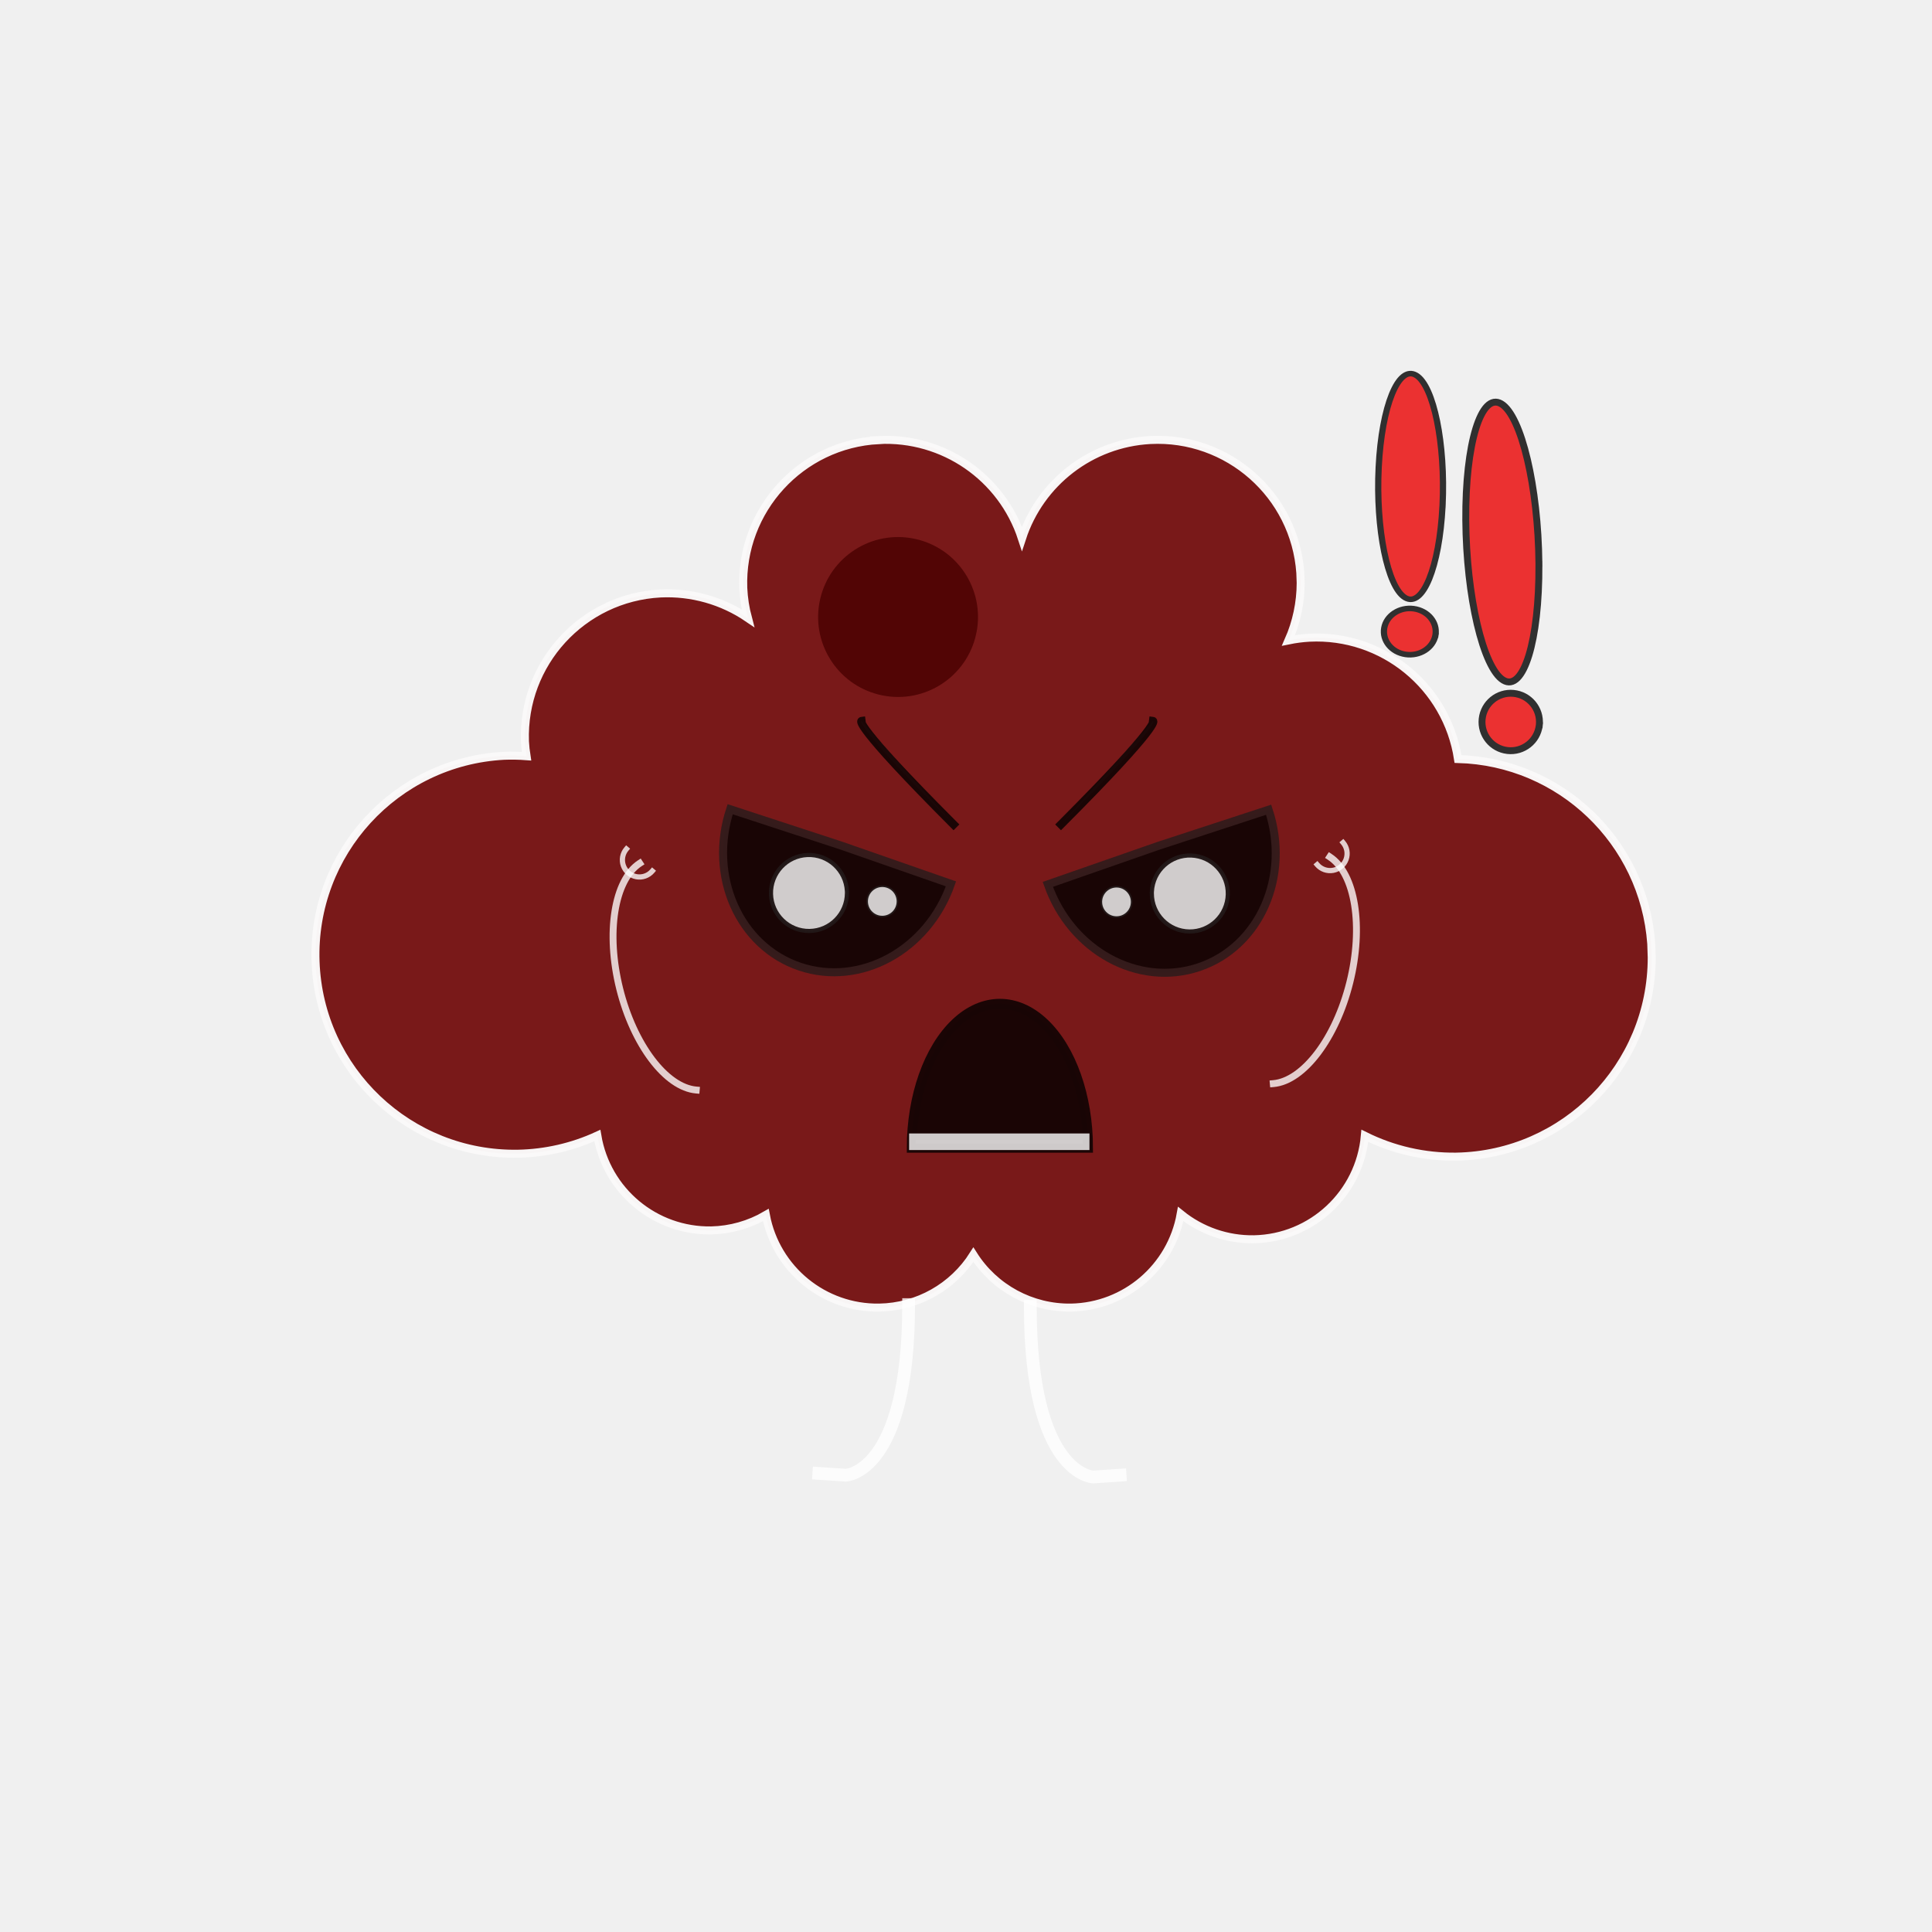
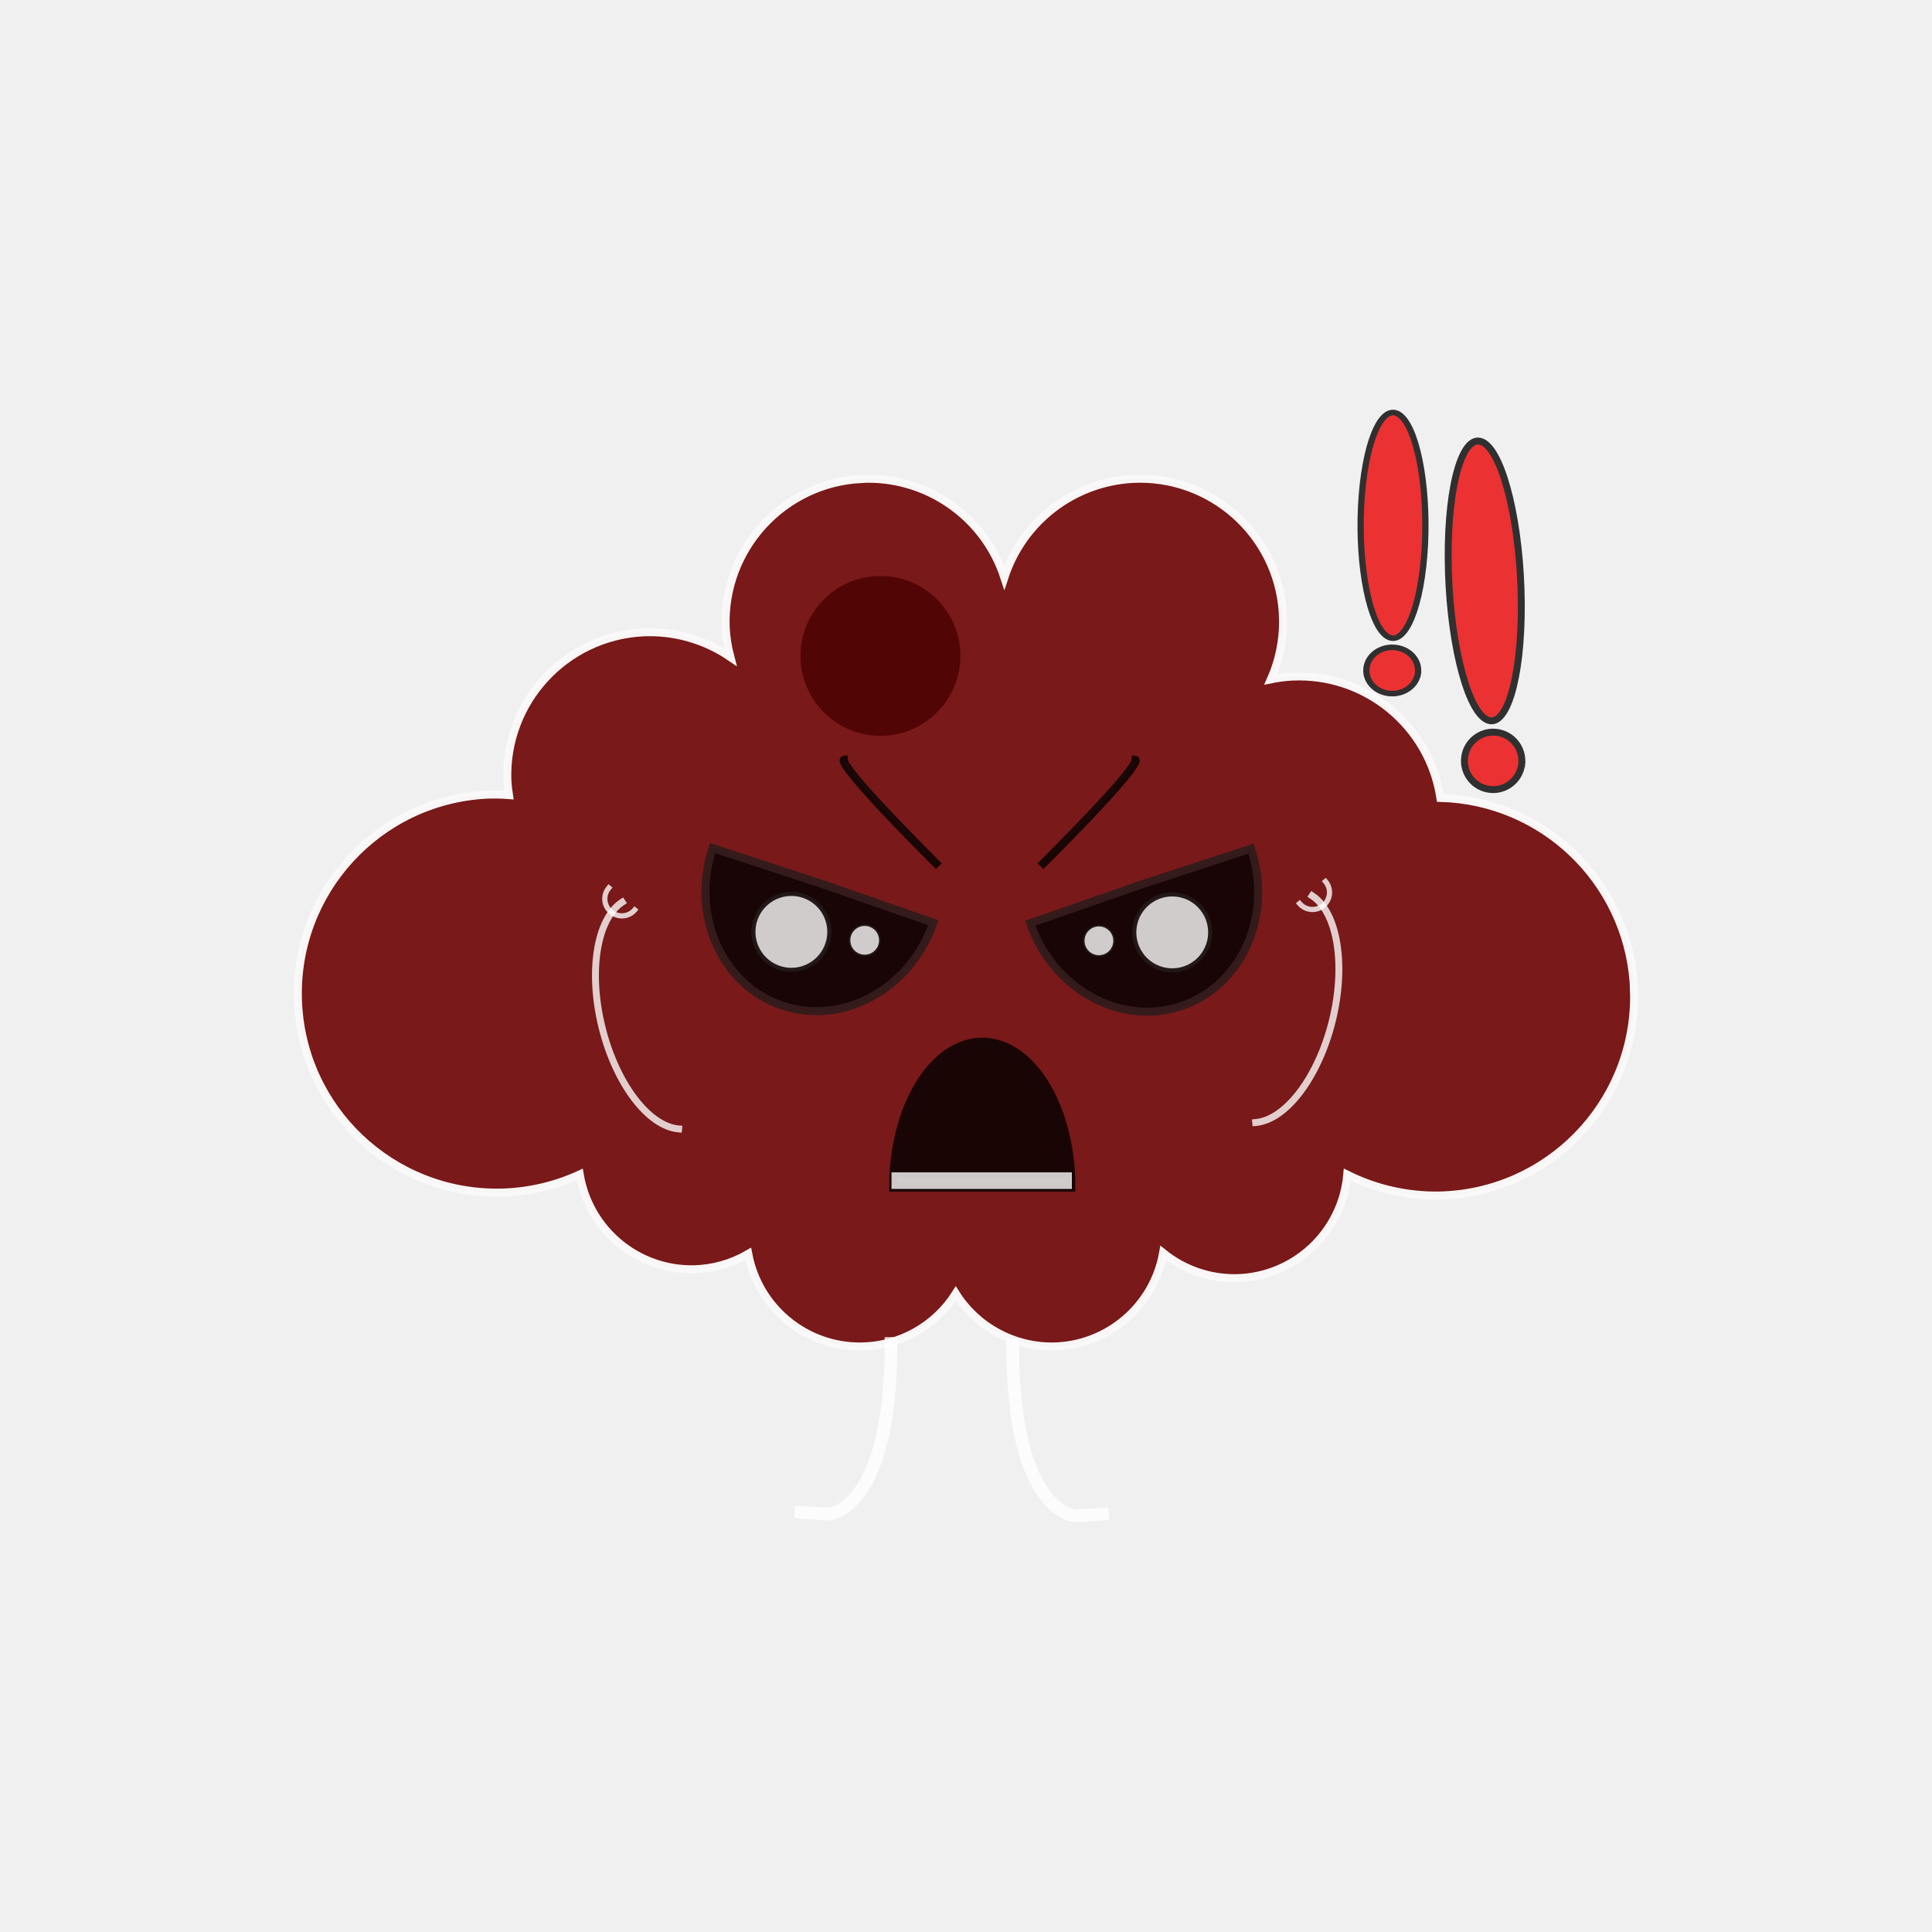
<svg xmlns="http://www.w3.org/2000/svg" width="7cm" height="7cm" viewBox="0 0 70 70" version="1.1" id="svg1">
  <defs id="defs1" />
  <g id="layer1">
-     <g id="g3" transform="translate(-5.247821,-68.3737)">
+     <g id="g3" transform="translate(-5.885308,-66.9645)">
      <path id="path87" style="fill:#791919;fill-opacity:0.995;stroke:#faf9f9;stroke-width:0.29;stroke-linecap:square;stroke-linejoin:miter;stroke-dasharray:none;stroke-dashoffset:15.224;stroke-opacity:0.984;paint-order:markers fill stroke" d="m 37.088,84.319 a 5.184,5.184 0 0 0 -4.91,5.357 5.184,5.184 0 0 0 0.169,1.094 5.184,5.184 0 0 0 -3.169,-0.894 5.184,5.184 0 0 0 -4.91,5.357 5.184,5.184 0 0 0 0.057,0.539 7.215,7.215 0 0 0 -0.811,-0.015 7.215,7.215 0 0 0 -6.833,7.456 7.215,7.215 0 0 0 7.336,6.962 7.215,7.215 0 0 0 2.873,-0.658 4.115,4.115 0 0 0 4.127,3.437 4.115,4.115 0 0 0 1.979,-0.558 4.115,4.115 0 0 0 4.113,3.354 4.115,4.115 0 0 0 3.406,-1.916 4.115,4.115 0 0 0 3.541,1.916 4.115,4.115 0 0 0 3.971,-3.39 4.115,4.115 0 0 0 2.655,0.915 4.115,4.115 0 0 0 4.017,-3.749 7.215,7.215 0 0 0 3.305,0.755 7.215,7.215 0 0 0 7.089,-7.213 l -0.017,-0.502 a 7.215,7.215 0 0 0 -7.002,-6.692 5.184,5.184 0 0 0 -5.383,-4.395 5.184,5.184 0 0 0 -0.758,0.098 5.184,5.184 0 0 0 0.441,-2.083 l -0.013,-0.361 a 5.184,5.184 0 0 0 -5.442,-4.816 5.184,5.184 0 0 0 -4.644,3.57 5.184,5.184 0 0 0 -5.189,-3.57 z" />
      <g id="g90" transform="matrix(0.5808319,0,0,0.5808319,-37.99384,22.83171)">
        <path style="opacity:0.8;fill:#000000;fill-opacity:0.996;stroke:#241c1c;stroke-width:0.5;stroke-linecap:square;stroke-linejoin:miter;stroke-dasharray:none;stroke-dashoffset:15.224;stroke-opacity:0.984;paint-order:markers fill stroke" id="path88" d="m 170.281,82.048 a 7.269,7.982 0 0 1 -7.206,7.981 7.269,7.982 0 0 1 -7.331,-7.842 l 7.268,-0.139 z" transform="rotate(19.22525)" />
        <path style="opacity:0.8;fill:#ffffff;fill-opacity:0.996;stroke:#241c1c;stroke-width:0.258;stroke-linecap:square;stroke-linejoin:miter;stroke-dasharray:none;stroke-dashoffset:15.224;stroke-opacity:0.984;paint-order:markers fill stroke" id="path89" d="m 127.28,134.112 a 2.37,2.371 0 0 1 -2.338,2.37 2.37,2.371 0 0 1 -2.4,-2.308 2.37,2.371 0 0 1 2.275,-2.431 2.37,2.371 0 0 1 2.46,2.244" />
        <path style="opacity:0.8;fill:#ffffff;fill-opacity:0.996;stroke:#241c1c;stroke-width:0.103;stroke-linecap:square;stroke-linejoin:miter;stroke-dasharray:none;stroke-dashoffset:15.224;stroke-opacity:0.984;paint-order:markers fill stroke" id="path90" d="m 130.432,134.637 a 0.948,0.948 0 0 1 -0.935,0.948 0.948,0.948 0 0 1 -0.96,-0.923 0.948,0.948 0 0 1 0.91,-0.973 0.948,0.948 0 0 1 0.984,0.897" />
      </g>
      <g id="g93" transform="matrix(-0.5808319,0,0,0.5808319,120.9097,22.85005)">
        <path style="opacity:0.8;fill:#000000;fill-opacity:0.996;stroke:#241c1c;stroke-width:0.5;stroke-linecap:square;stroke-linejoin:miter;stroke-dasharray:none;stroke-dashoffset:15.224;stroke-opacity:0.984;paint-order:markers fill stroke" id="path91" d="m 170.281,82.048 a 7.269,7.982 0 0 1 -7.206,7.981 7.269,7.982 0 0 1 -7.331,-7.842 l 7.268,-0.139 z" transform="rotate(19.22525)" />
        <path style="opacity:0.8;fill:#ffffff;fill-opacity:0.996;stroke:#241c1c;stroke-width:0.258;stroke-linecap:square;stroke-linejoin:miter;stroke-dasharray:none;stroke-dashoffset:15.224;stroke-opacity:0.984;paint-order:markers fill stroke" id="path92" d="m 127.28,134.112 a 2.37,2.371 0 0 1 -2.338,2.37 2.37,2.371 0 0 1 -2.4,-2.308 2.37,2.371 0 0 1 2.275,-2.431 2.37,2.371 0 0 1 2.46,2.244" />
        <path style="opacity:0.8;fill:#ffffff;fill-opacity:0.996;stroke:#241c1c;stroke-width:0.103;stroke-linecap:square;stroke-linejoin:miter;stroke-dasharray:none;stroke-dashoffset:15.224;stroke-opacity:0.984;paint-order:markers fill stroke" id="path93" d="m 130.432,134.637 a 0.948,0.948 0 0 1 -0.935,0.948 0.948,0.948 0 0 1 -0.96,-0.923 0.948,0.948 0 0 1 0.91,-0.973 0.948,0.948 0 0 1 0.984,0.897" />
      </g>
      <path style="opacity:0.8;fill:#ffffff;fill-opacity:0.984;stroke:#010000;stroke-width:0.297;stroke-linecap:square;stroke-linejoin:miter;stroke-dasharray:none;stroke-dashoffset:15.224;stroke-opacity:0.984;paint-order:markers fill stroke" d="m 43.689,98.245 c 3.694,-3.699 3.335,-3.747 3.335,-3.747" id="path94" />
      <g id="g95" transform="translate(-78.7537,30.77614)">
        <path style="opacity:0.8;fill:#000000;fill-opacity:0.984;stroke:#000000;stroke-width:0.356;stroke-linecap:square;stroke-linejoin:miter;stroke-dasharray:none;stroke-dashoffset:15.224;stroke-opacity:0.984;paint-order:markers fill stroke" id="path95" d="m 123.424,-79.184 a 3.195,5.219 0 0 1 -1.597,4.52 3.195,5.219 0 0 1 -3.195,0 3.195,5.219 0 0 1 -1.597,-4.52 h 3.195 z" transform="scale(1,-1)" />
        <rect style="opacity:0.8;fill:#ffffff;fill-opacity:0.984;stroke:#ffffff;stroke-width:0.464;stroke-linecap:square;stroke-linejoin:miter;stroke-dasharray:none;stroke-dashoffset:15.224;stroke-opacity:0.984;paint-order:markers fill stroke" id="rect95" width="6.071" height="0.137" x="117.172" y="78.897" />
      </g>
      <path style="opacity:0.8;fill:none;fill-opacity:0.984;stroke:#ffffff;stroke-width:0.463;stroke-linecap:square;stroke-linejoin:miter;stroke-dasharray:none;stroke-dashoffset:15.224;stroke-opacity:0.984;paint-order:markers fill stroke" d="m 38.169,115.642 c 0,6.116 -2.277,6.181 -2.277,6.181 l -0.976,-0.065" id="path96" />
      <path style="opacity:0.8;fill:none;fill-opacity:0.984;stroke:#ffffff;stroke-width:0.463;stroke-linecap:square;stroke-linejoin:miter;stroke-dasharray:none;stroke-dashoffset:15.224;stroke-opacity:0.984;paint-order:markers fill stroke" d="m 42.578,115.707 c 0,6.116 2.277,6.181 2.277,6.181 l 0.976,-0.065" id="path97" />
      <g id="g99" transform="matrix(1,0,0,-1,-92.79486,155.1808)" style="stroke:#ffffff;stroke-opacity:0.984">
        <path style="opacity:0.8;fill:none;fill-opacity:0.984;stroke:#ffffff;stroke-width:0.25;stroke-linecap:square;stroke-linejoin:miter;stroke-dasharray:none;stroke-dashoffset:15.224;stroke-opacity:0.984;paint-order:markers fill stroke" id="path98" d="m 24.107,-131.052 a 4.299,2.182 0 0 1 -4.233,1.803 4.299,2.182 0 0 1 -4.233,-1.803" transform="matrix(-0.2418457,0.9703147,-0.9694675,-0.2452198,0,0)" />
        <path style="opacity:0.8;fill:none;fill-opacity:0.984;stroke:#ffffff;stroke-width:0.189;stroke-linecap:square;stroke-linejoin:miter;stroke-dasharray:none;stroke-dashoffset:15.224;stroke-opacity:0.984;paint-order:markers fill stroke" id="path99" d="m -55.615,-120.939 a 0.617,0.614 0 0 1 -0.308,0.532 0.617,0.614 0 0 1 -0.617,0 0.617,0.614 0 0 1 -0.308,-0.532" transform="rotate(139.5965)" />
      </g>
      <g id="g109" transform="matrix(1,0,0,-1,-9.322358,222.7188)">
        <path style="opacity:0.8;fill:none;fill-opacity:0.984;stroke:#ffffff;stroke-width:0.25;stroke-linecap:square;stroke-linejoin:miter;stroke-dasharray:none;stroke-dashoffset:15.224;stroke-opacity:0.984;paint-order:markers fill stroke" id="path100" d="m 134.922,31.07 a 4.299,2.182 0 0 1 -4.233,1.803 4.299,2.182 0 0 1 -4.233,-1.803" transform="matrix(0.2418457,0.9703147,0.9694675,-0.2452198,0,0)" />
        <path style="opacity:0.8;fill:none;fill-opacity:0.984;stroke:#ffffff;stroke-width:0.189;stroke-linecap:square;stroke-linejoin:miter;stroke-dasharray:none;stroke-dashoffset:15.224;stroke-opacity:0.984;paint-order:markers fill stroke" id="path101" d="m 128.405,-53.301 a 0.617,0.614 0 0 1 -0.308,0.532 0.617,0.614 0 0 1 -0.617,0 0.617,0.614 0 0 1 -0.308,-0.532" transform="matrix(0.7614987,0.6481664,0.6481664,-0.7614987,0,0)" />
      </g>
      <g id="g103" transform="rotate(-2.946941,1294.895,1922.395)">
        <path style="opacity:0.8;fill:#ea0000;fill-opacity:0.995;stroke:#000000;stroke-width:0.25;stroke-linecap:square;stroke-linejoin:miter;stroke-dasharray:none;stroke-dashoffset:15.224;stroke-opacity:1;paint-order:markers fill stroke" id="path102" d="m 156.903,27.816 a 1.301,5.075 0 0 1 -1.505,4.118 1.301,5.075 0 0 1 -1.059,-5.86 1.301,5.075 0 0 1 1.501,-4.142 1.301,5.075 0 0 1 1.065,5.844" />
        <path style="opacity:0.8;fill:#ea0000;fill-opacity:0.995;stroke:#000000;stroke-width:0.25;stroke-linecap:square;stroke-linejoin:miter;stroke-dasharray:none;stroke-dashoffset:15.224;stroke-opacity:1;paint-order:markers fill stroke" id="path103" d="m 156.615,33.642 a 1.041,1.041 0 0 1 -1.197,0.846 1.041,1.041 0 0 1 -0.856,-1.189 1.041,1.041 0 0 1 1.182,-0.867 1.041,1.041 0 0 1 0.877,1.174" />
      </g>
      <g id="g105" transform="matrix(0.9020714,0,0,0.8055828,-79.79138,65.00519)">
        <path style="opacity:0.8;fill:#ea0000;fill-opacity:0.995;stroke:#000000;stroke-width:0.25;stroke-linecap:square;stroke-linejoin:miter;stroke-dasharray:none;stroke-dashoffset:15.224;stroke-opacity:1;paint-order:markers fill stroke" id="path104" d="m 152.21,26.942 a 1.301,5.075 0 0 1 -1.505,4.118 1.301,5.075 0 0 1 -1.059,-5.86 1.301,5.075 0 0 1 1.501,-4.142 1.301,5.075 0 0 1 1.065,5.844" />
        <path style="opacity:0.8;fill:#ea0000;fill-opacity:0.995;stroke:#000000;stroke-width:0.25;stroke-linecap:square;stroke-linejoin:miter;stroke-dasharray:none;stroke-dashoffset:15.224;stroke-opacity:1;paint-order:markers fill stroke" id="path105" d="m 151.922,32.768 a 1.041,1.041 0 0 1 -1.197,0.846 1.041,1.041 0 0 1 -0.856,-1.189 1.041,1.041 0 0 1 1.182,-0.867 1.041,1.041 0 0 1 0.877,1.174" />
      </g>
      <path style="opacity:0.8;fill:#ffffff;fill-opacity:0.984;stroke:#010000;stroke-width:0.297;stroke-linecap:square;stroke-linejoin:miter;stroke-dasharray:none;stroke-dashoffset:15.224;stroke-opacity:0.984;paint-order:markers fill stroke" d="m 39.797,98.245 c -3.694,-3.699 -3.335,-3.747 -3.335,-3.747" id="path106" />
      <path style="opacity:0.8;fill:#480000;fill-opacity:0.995;stroke:none;stroke-width:0.189;stroke-linecap:square;stroke-linejoin:miter;stroke-dasharray:none;stroke-dashoffset:15.224;stroke-opacity:0.996;paint-order:markers fill stroke" id="path107" d="m 40.584,91.479 a 2.896,2.896 0 0 1 -3.497,2.061 2.896,2.896 0 0 1 -2.123,-3.46 2.896,2.896 0 0 1 3.421,-2.185 2.896,2.896 0 0 1 2.245,3.382" />
    </g>
  </g>
</svg>
